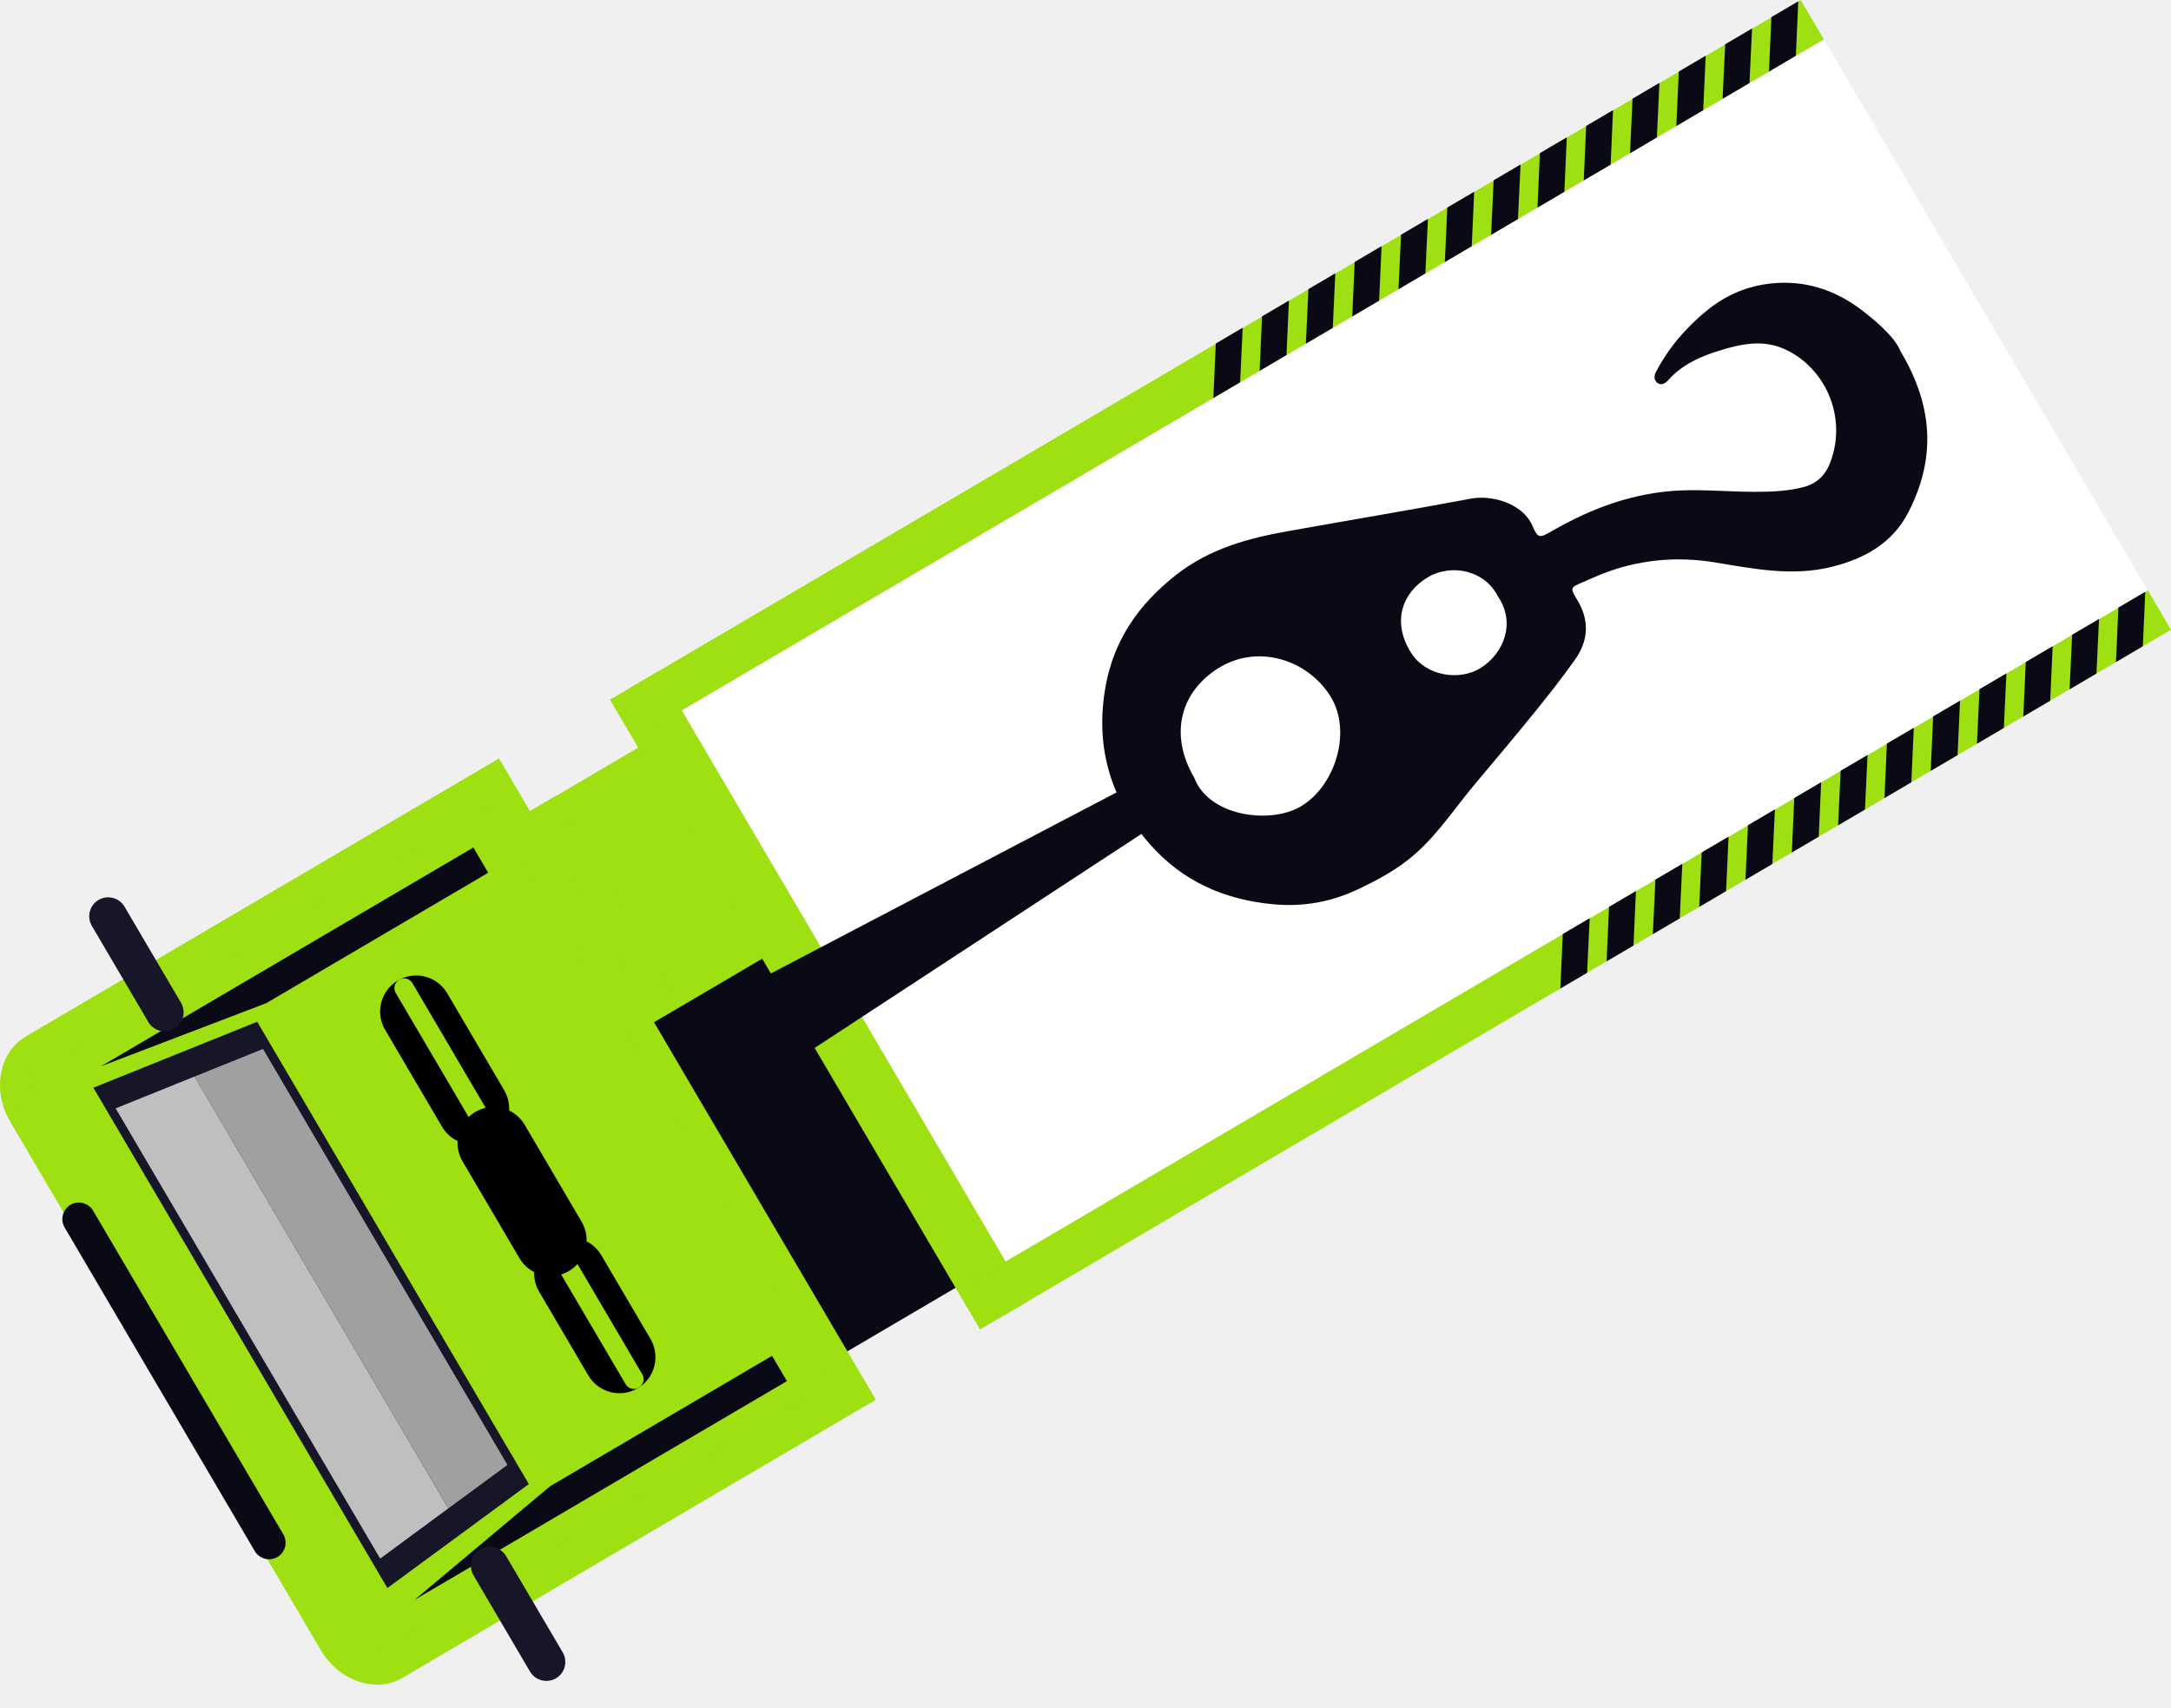
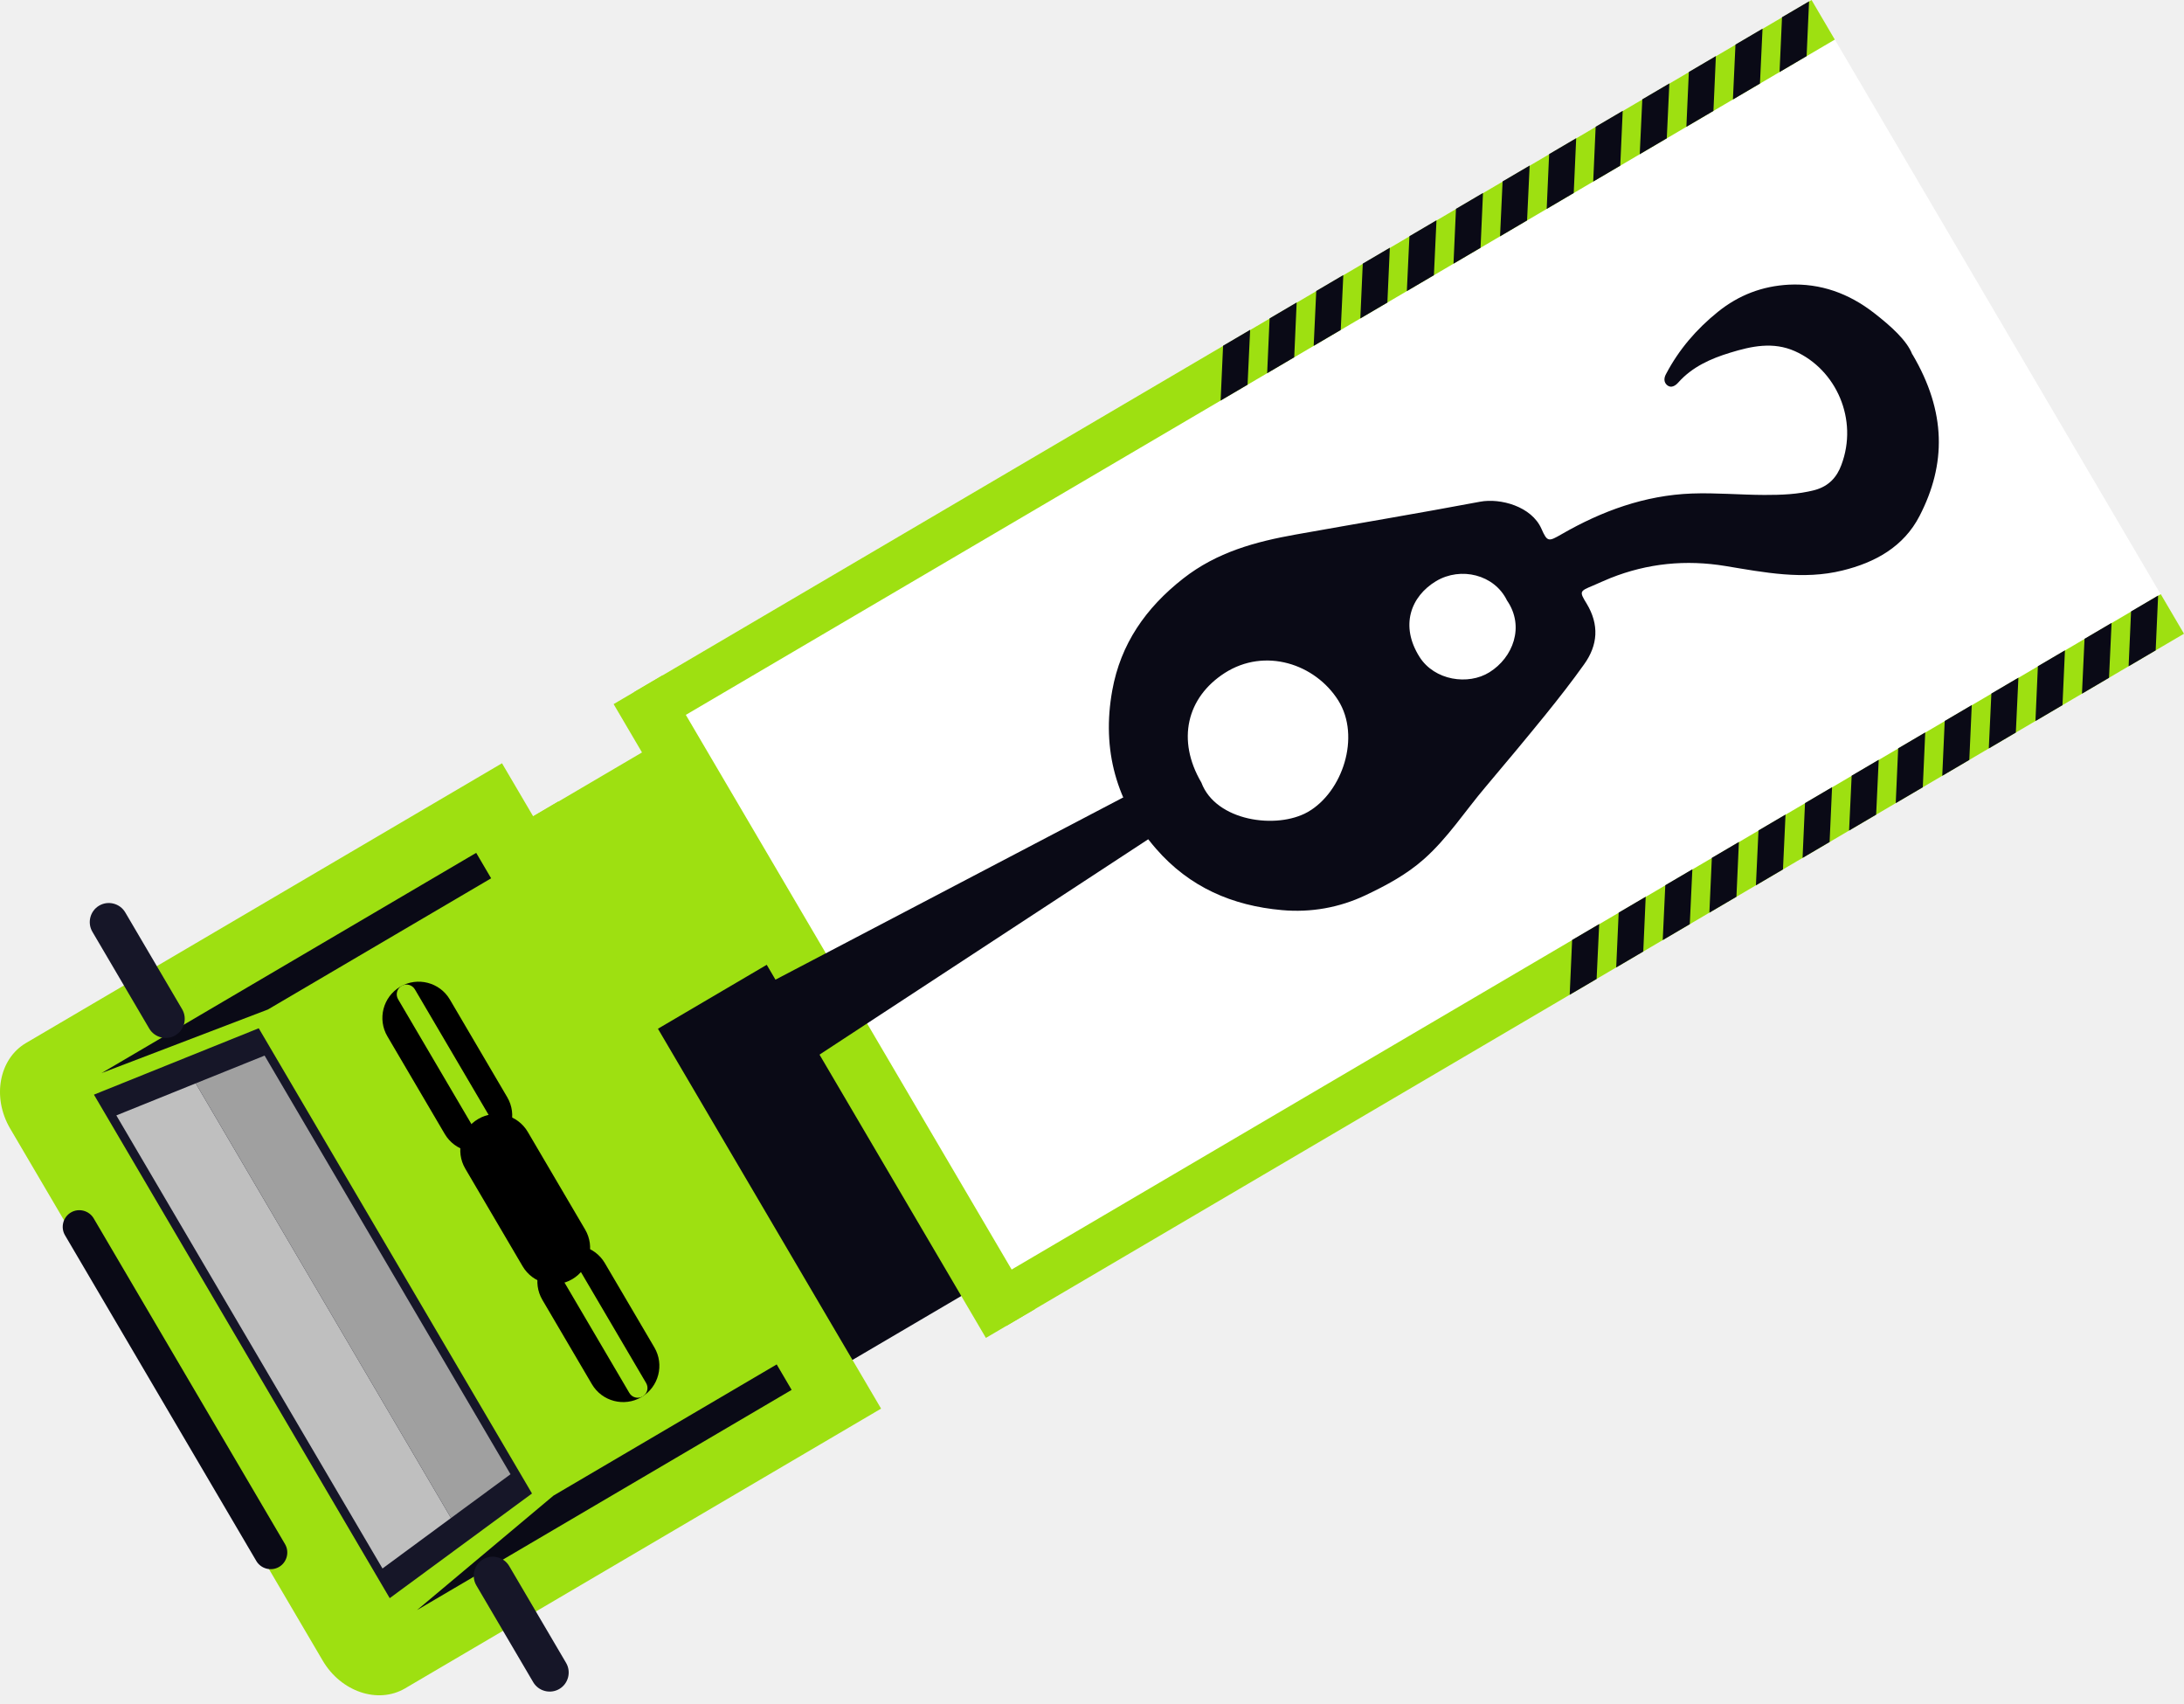
- <svg xmlns="http://www.w3.org/2000/svg" width="75" height="59" viewBox="0 0 75 59" fill="none">
-   <path d="M37.252 16.897L17.385 28.57L28.218 47.007L48.085 35.334L37.252 16.897Z" fill="#9EE011" />
-   <path d="M27.138 47.636L30.006 45.951L19.173 27.515L16.306 29.199L27.138 47.636Z" fill="#9EE011" />
-   <path d="M42.89 26.492L23.023 38.166L23.776 39.448L43.643 27.775L42.89 26.492Z" fill="#0A0A16" />
-   <path d="M44.223 28.761L24.356 40.434L25.555 42.474L45.421 30.801L44.223 28.761Z" fill="#0A0A16" />
-   <path d="M45.819 31.478L25.953 43.151L26.706 44.434L46.573 32.761L45.819 31.478Z" fill="#0A0A16" />
-   <path d="M46.486 32.612L26.619 44.286L28.35 47.231L48.217 35.558L46.486 32.612Z" fill="#0A0A16" />
-   <path d="M43.556 27.627L23.689 39.3L24.443 40.582L44.31 28.909L43.556 27.627Z" fill="#0A0A16" />
-   <path d="M41.536 24.188L21.669 35.861L22.422 37.143L42.289 25.47L41.536 24.188Z" fill="#0A0A16" />
-   <path d="M42.202 25.322L22.335 36.995L23.089 38.278L42.956 26.605L42.202 25.322Z" fill="#0A0A16" />
-   <path d="M45.111 30.272L25.244 41.945L25.997 43.227L45.864 31.554L45.111 30.272Z" fill="#0A0A16" />
-   <path d="M62.211 0L21.768 23.763L34.553 45.522L74.996 21.759L62.211 0Z" fill="white" />
-   <path d="M33.857 45.931L35.539 44.943L22.754 23.184L21.072 24.172L33.857 45.931Z" fill="#9EE011" />
-   <path d="M62.211 0L21.768 23.763L22.567 25.122L63.009 1.359L62.211 0Z" fill="#9EE011" />
-   <path d="M42.93 11.323L42.001 11.869L41.917 13.752L42.842 13.208L42.93 11.323Z" fill="#0A0A16" />
-   <path d="M44.528 10.384L43.599 10.93L43.515 12.813L44.444 12.267L44.528 10.384Z" fill="#0A0A16" />
-   <path d="M46.13 9.443L45.201 9.989L45.113 11.874L46.042 11.328L46.13 9.443Z" fill="#0A0A16" />
-   <path d="M47.728 8.504L46.799 9.05L46.715 10.933L47.644 10.387L47.728 8.504Z" fill="#0A0A16" />
-   <path d="M49.33 7.563L48.401 8.109L48.312 9.994L49.241 9.448L49.33 7.563Z" fill="#0A0A16" />
-   <path d="M50.928 6.624L49.999 7.17L49.914 9.053L50.843 8.507L50.928 6.624Z" fill="#0A0A16" />
-   <path d="M52.529 5.683L51.6 6.229L51.512 8.114L52.441 7.568L52.529 5.683Z" fill="#0A0A16" />
-   <path d="M54.127 4.744L53.198 5.29L53.114 7.173L54.043 6.627L54.127 4.744Z" fill="#0A0A16" />
-   <path d="M55.725 3.805L54.796 4.351L54.712 6.234L55.641 5.688L55.725 3.805Z" fill="#0A0A16" />
-   <path d="M57.327 2.864L56.398 3.41L56.31 5.295L57.239 4.749L57.327 2.864Z" fill="#0A0A16" />
-   <path d="M58.925 1.925L57.996 2.471L57.911 4.354L58.84 3.808L58.925 1.925Z" fill="#0A0A16" />
-   <path d="M60.527 0.984L59.598 1.53L59.509 3.415L60.438 2.869L60.527 0.984Z" fill="#0A0A16" />
-   <path d="M62.124 0.045L61.195 0.591L61.111 2.474L62.04 1.928L62.124 0.045Z" fill="#0A0A16" />
-   <path d="M74.202 20.398L33.759 44.161L34.557 45.52L75 21.757L74.202 20.398Z" fill="#9EE011" />
-   <path d="M13.91 57.964C12.981 58.51 11.711 58.081 11.082 57.011L0.348 38.743C-0.281 37.673 -0.033 36.352 0.892 35.808L17.239 26.203L30.257 48.359L13.91 57.964Z" fill="#9EE011" />
-   <path d="M54.917 31.724L53.988 32.27L53.904 34.152L54.829 33.609L54.917 31.724Z" fill="#0A0A16" />
-   <path d="M56.515 30.785L55.586 31.331L55.502 33.214L56.431 32.668L56.515 30.785Z" fill="#0A0A16" />
-   <path d="M58.117 29.844L57.188 30.39L57.099 32.275L58.029 31.729L58.117 29.844Z" fill="#0A0A16" />
-   <path d="M59.715 28.905L58.786 29.451L58.701 31.333L59.63 30.788L59.715 28.905Z" fill="#0A0A16" />
-   <path d="M61.316 27.964L60.387 28.509L60.299 30.395L61.228 29.849L61.316 27.964Z" fill="#0A0A16" />
-   <path d="M62.914 27.025L61.985 27.571L61.901 29.453L62.83 28.907L62.914 27.025Z" fill="#0A0A16" />
-   <path d="M64.516 26.084L63.587 26.63L63.499 28.515L64.428 27.969L64.516 26.084Z" fill="#0A0A16" />
-   <path d="M66.114 25.145L65.185 25.691L65.101 27.573L66.03 27.027L66.114 25.145Z" fill="#0A0A16" />
-   <path d="M67.712 24.206L66.783 24.752L66.698 26.634L67.627 26.089L67.712 24.206Z" fill="#0A0A16" />
-   <path d="M69.314 23.265L68.385 23.811L68.296 25.696L69.225 25.15L69.314 23.265Z" fill="#0A0A16" />
-   <path d="M70.912 22.326L69.983 22.872L69.898 24.755L70.827 24.209L70.912 22.326Z" fill="#0A0A16" />
-   <path d="M72.513 21.385L71.584 21.931L71.496 23.816L72.425 23.27L72.513 21.385Z" fill="#0A0A16" />
-   <path d="M74.111 20.446L73.182 20.992L73.098 22.874L74.027 22.328L74.111 20.446Z" fill="#0A0A16" />
-   <path d="M13.278 56.842C12.353 57.386 11.086 56.954 10.458 55.884L1.024 39.828C0.395 38.758 0.639 37.44 1.56 36.899L16.985 27.835L28.704 47.778L13.278 56.842Z" fill="#9EE011" />
-   <path d="M13.383 54.866L3.226 37.58L8.885 35.301L18.269 51.273L13.383 54.866Z" fill="#161628" />
-   <path d="M13.134 53.848L3.995 38.293L6.721 37.193L15.488 52.114L13.134 53.848Z" fill="#BFBFBF" />
-   <path d="M17.531 50.612L15.488 52.114L6.721 37.193L9.086 36.24L17.531 50.612Z" fill="#A0A0A0" />
-   <path d="M3.486 36.84L16.353 29.28L16.866 30.153L9.201 34.657L3.486 36.84Z" fill="#0A0A16" />
-   <path d="M14.319 55.276L27.186 47.716L26.672 46.842L19.007 51.346L14.319 55.276Z" fill="#0A0A16" />
-   <path d="M20.772 43.365C20.423 42.772 19.66 42.573 19.067 42.921C18.474 43.27 18.277 44.033 18.625 44.626L20.325 47.52C20.674 48.113 21.437 48.312 22.03 47.963C22.622 47.615 22.82 46.852 22.472 46.259L20.772 43.365Z" fill="black" />
-   <path d="M15.45 34.317C15.102 33.724 14.338 33.526 13.746 33.874C13.153 34.222 12.955 34.985 13.304 35.578L15.272 38.929C15.621 39.522 16.384 39.721 16.977 39.373C17.57 39.024 17.767 38.261 17.419 37.668L15.45 34.317Z" fill="black" />
-   <path d="M19.107 42.898C18.947 42.992 18.894 43.196 18.988 43.356L21.612 47.821C21.706 47.981 21.91 48.034 22.07 47.94C22.23 47.846 22.283 47.642 22.189 47.482L19.565 43.017C19.471 42.857 19.267 42.804 19.107 42.898Z" fill="#9EE011" />
-   <path d="M13.79 33.848C13.63 33.942 13.577 34.145 13.671 34.306L16.561 39.224C16.655 39.384 16.858 39.437 17.018 39.343C17.179 39.249 17.231 39.045 17.137 38.885L14.248 33.967C14.153 33.807 13.95 33.754 13.79 33.848Z" fill="#9EE011" />
-   <path d="M18.125 38.86C17.776 38.267 17.013 38.068 16.42 38.416C15.828 38.765 15.63 39.528 15.978 40.121L17.947 43.472C18.296 44.065 19.059 44.264 19.651 43.915C20.244 43.567 20.442 42.804 20.093 42.211L18.125 38.86Z" fill="black" />
-   <path d="M3.405 31.091C3.093 31.275 2.991 31.679 3.173 31.988L5.125 35.311C5.308 35.623 5.713 35.725 6.021 35.544C6.334 35.36 6.435 34.956 6.254 34.647L4.302 31.325C4.118 31.012 3.714 30.91 3.405 31.091Z" fill="#161628" />
-   <path d="M16.59 53.532C16.278 53.715 16.177 54.12 16.358 54.428L18.31 57.751C18.494 58.064 18.898 58.166 19.207 57.984C19.519 57.801 19.621 57.396 19.439 57.087L17.487 53.765C17.303 53.452 16.899 53.35 16.59 53.532Z" fill="#161628" />
-   <path d="M2.435 41.625C2.167 41.783 2.072 42.135 2.232 42.407L8.802 53.59C8.96 53.858 9.312 53.953 9.585 53.793C9.853 53.635 9.948 53.283 9.788 53.011L3.217 41.828C3.059 41.56 2.707 41.465 2.435 41.625Z" fill="#0A0A16" />
-   <path d="M24.394 34.804C24.117 34.967 24.084 35.434 24.322 35.838L25.092 37.149C25.33 37.554 25.754 37.752 26.03 37.59L40.746 27.951L39.976 26.641L24.394 34.804Z" fill="#0A0A16" />
-   <path d="M65.675 12.166C66.842 14.144 66.835 15.938 65.921 17.71C65.378 18.767 64.395 19.313 63.268 19.587C61.923 19.919 60.587 19.653 59.262 19.433C57.895 19.207 56.582 19.337 55.302 19.846C55.102 19.926 54.908 20.018 54.71 20.103C54.242 20.297 54.23 20.304 54.487 20.724C54.922 21.445 54.876 22.145 54.398 22.809C53.976 23.402 53.53 23.971 53.075 24.535C52.396 25.371 51.707 26.196 51.011 27.02C50.308 27.849 49.715 28.774 48.892 29.5C48.297 30.028 47.595 30.402 46.891 30.735C45.993 31.16 45.018 31.334 44.023 31.245C42.318 31.093 40.846 30.459 39.696 29.134C38.327 27.556 37.828 25.735 38.196 23.702C38.483 22.11 39.34 20.873 40.631 19.861C41.79 18.954 43.111 18.598 44.495 18.351C46.606 17.973 48.721 17.621 50.826 17.225C51.525 17.094 52.594 17.383 52.934 18.154C53.136 18.617 53.183 18.595 53.63 18.338C55.014 17.541 56.487 17.004 58.095 16.943C58.928 16.912 59.76 16.99 60.591 16.992C61.168 16.993 61.739 16.975 62.314 16.826C62.807 16.693 63.083 16.374 63.234 15.962C63.822 14.404 63.057 12.691 61.64 12.057C60.889 11.722 60.144 11.885 59.413 12.109C58.746 12.312 58.11 12.595 57.63 13.135C57.543 13.235 57.39 13.341 57.251 13.223C57.134 13.125 57.134 12.979 57.216 12.834C57.657 11.998 58.255 11.302 58.993 10.706C59.718 10.124 60.522 9.824 61.424 9.774C62.518 9.719 63.492 10.074 64.353 10.743C64.938 11.197 65.486 11.69 65.668 12.165L65.675 12.166ZM41.255 26.865C41.752 28.196 43.843 28.482 44.91 27.877C46.105 27.197 46.735 25.29 45.957 24.048C45.164 22.789 43.438 22.218 42.054 23.107C40.753 23.947 40.401 25.41 41.255 26.865ZM51.752 20.616C51.319 19.723 50.165 19.446 49.319 19.949C48.442 20.475 48.072 21.485 48.748 22.554C49.261 23.363 50.418 23.535 51.147 23.08C51.956 22.578 52.369 21.51 51.75 20.612L51.752 20.616Z" fill="#0A0A16" />
+ <svg xmlns="http://www.w3.org/2000/svg" width="100" height="78" viewBox="0 0 100 78" fill="none">
+   <path d="M49.669 22.53L23.18 38.094L37.624 62.676L64.113 47.112L49.669 22.53Z" fill="#9EE011" />
+   <path d="M36.184 63.515L40.008 61.268L25.564 36.686L21.741 38.932L36.184 63.515Z" fill="#9EE011" />
+   <path d="M57.186 35.323L30.697 50.887L31.702 52.597L58.191 37.033L57.186 35.323Z" fill="#0A0A16" />
+   <path d="M58.964 38.348L32.474 53.912L34.073 56.632L60.562 41.068L58.964 38.348Z" fill="#0A0A16" />
+   <path d="M61.093 41.971L34.603 57.535L35.608 59.245L62.097 43.681L61.093 41.971Z" fill="#0A0A16" />
+   <path d="M61.981 43.483L35.492 59.047L37.8 62.975L64.289 47.411L61.981 43.483Z" fill="#0A0A16" />
+   <path d="M58.075 36.835L31.586 52.4L32.591 54.11L59.08 38.545L58.075 36.835Z" fill="#0A0A16" />
+   <path d="M55.381 32.25L28.892 47.815L29.897 49.525L56.386 33.96L55.381 32.25Z" fill="#0A0A16" />
+   <path d="M56.27 33.763L29.78 49.327L30.785 51.037L57.274 35.473L56.27 33.763Z" fill="#0A0A16" />
+   <path d="M60.147 40.362L33.658 55.927L34.663 57.637L61.152 42.072L60.147 40.362Z" fill="#0A0A16" />
+   <path d="M82.948 0L29.025 31.684L46.071 60.696L99.995 29.012L82.948 0Z" fill="white" />
+   <path d="M45.142 61.242L47.385 59.924L30.338 30.912L28.096 32.23L45.142 61.242Z" fill="#9EE011" />
+   <path d="M82.948 0L29.025 31.684L30.089 33.495L84.012 1.812L82.948 0Z" fill="#9EE011" />
+   <path d="M57.241 15.098L56.002 15.826L55.889 18.336L57.123 17.611L57.241 15.098Z" fill="#0A0A16" />
+   <path d="M59.371 13.846L58.132 14.574L58.02 17.084L59.259 16.356L59.371 13.846Z" fill="#0A0A16" />
+   <path d="M61.507 12.591L60.268 13.319L60.15 15.832L61.389 15.104L61.507 12.591Z" fill="#0A0A16" />
+   <path d="M63.637 11.339L62.398 12.067L62.286 14.577L63.525 13.85L63.637 11.339Z" fill="#0A0A16" />
+   <path d="M65.773 10.084L64.534 10.812L64.416 13.326L65.655 12.598L65.773 10.084Z" fill="#0A0A16" />
+   <path d="M67.903 8.832L66.665 9.56L66.552 12.071L67.791 11.343L67.903 8.832Z" fill="#0A0A16" />
+   <path d="M70.039 7.578L68.8 8.305L68.683 10.819L69.921 10.091L70.039 7.578Z" fill="#0A0A16" />
+   <path d="M72.17 6.326L70.931 7.054L70.819 9.564L72.057 8.836L72.17 6.326Z" fill="#0A0A16" />
+   <path d="M74.3 5.074L73.061 5.802L72.949 8.312L74.188 7.584L74.3 5.074Z" fill="#0A0A16" />
+   <path d="M76.436 3.819L75.197 4.547L75.079 7.06L76.318 6.332L76.436 3.819Z" fill="#0A0A16" />
+   <path d="M78.566 2.567L77.328 3.295L77.215 5.805L78.454 5.078L78.566 2.567Z" fill="#0A0A16" />
+   <path d="M80.702 1.312L79.463 2.04L79.346 4.554L80.584 3.826L80.702 1.312Z" fill="#0A0A16" />
+   <path d="M82.833 0.061L81.594 0.788L81.481 3.299L82.72 2.571L82.833 0.061Z" fill="#0A0A16" />
+   <path d="M98.936 27.197L45.012 58.881L46.077 60.693L100 29.009L98.936 27.197Z" fill="#9EE011" />
+   <path d="M18.547 77.285C17.308 78.013 15.614 77.441 14.776 76.014L0.464 51.657C-0.374 50.23 -0.044 48.469 1.189 47.744L22.985 34.938L40.343 64.479L18.547 77.285Z" fill="#9EE011" />
+   <path d="M73.223 42.298L71.984 43.026L71.872 45.536L73.105 44.812L73.223 42.298Z" fill="#0A0A16" />
+   <path d="M75.353 41.047L74.115 41.774L74.002 44.285L75.241 43.557L75.353 41.047Z" fill="#0A0A16" />
+   <path d="M77.489 39.792L76.25 40.519L76.132 43.033L77.371 42.305L77.489 39.792Z" fill="#0A0A16" />
+   <path d="M79.62 38.54L78.381 39.268L78.268 41.778L79.507 41.05L79.62 38.54Z" fill="#0A0A16" />
+   <path d="M81.755 37.285L80.517 38.013L80.399 40.526L81.638 39.798L81.755 37.285Z" fill="#0A0A16" />
+   <path d="M83.886 36.033L82.647 36.761L82.535 39.271L83.773 38.543L83.886 36.033Z" fill="#0A0A16" />
+   <path d="M86.022 34.778L84.783 35.506L84.665 38.019L85.904 37.291L86.022 34.778Z" fill="#0A0A16" />
+   <path d="M88.152 33.526L86.913 34.254L86.801 36.764L88.04 36.037L88.152 33.526Z" fill="#0A0A16" />
+   <path d="M90.282 32.275L89.044 33.002L88.931 35.513L90.17 34.785L90.282 32.275Z" fill="#0A0A16" />
+   <path d="M92.418 31.02L91.18 31.747L91.062 34.261L92.3 33.533L92.418 31.02Z" fill="#0A0A16" />
+   <path d="M94.549 29.768L93.31 30.496L93.198 33.006L94.436 32.278L94.549 29.768Z" fill="#0A0A16" />
+   <path d="M96.684 28.513L95.446 29.241L95.328 31.754L96.567 31.026L96.684 28.513Z" fill="#0A0A16" />
+   <path d="M98.815 27.261L97.576 27.989L97.464 30.499L98.703 29.771L98.815 27.261Z" fill="#0A0A16" />
+   <path d="M17.704 75.79C16.47 76.514 14.782 75.939 13.944 74.512L1.365 53.105C0.527 51.678 0.851 49.92 2.079 49.198L22.647 37.113L38.271 63.705L17.704 75.79Z" fill="#9EE011" />
+   <path d="M17.844 73.155L4.301 50.107L11.847 47.068L24.359 68.364L17.844 73.155Z" fill="#161628" />
+   <path d="M17.513 71.797L5.327 51.057L8.961 49.59L20.651 69.486L17.513 71.797Z" fill="#BFBFBF" />
+   <path d="M23.375 67.483L20.651 69.486L8.961 49.59L12.115 48.319L23.375 67.483Z" fill="#A0A0A0" />
+   <path d="M4.648 49.12L21.804 39.039L22.488 40.204L12.268 46.209L4.648 49.12Z" fill="#0A0A16" />
+   <path d="M19.092 73.702L36.247 63.621L35.563 62.456L25.343 68.461L19.092 73.702Z" fill="#0A0A16" />
+   <path d="M27.695 57.82C27.231 57.029 26.213 56.764 25.423 57.228C24.633 57.693 24.369 58.711 24.834 59.501L27.101 63.36C27.565 64.151 28.583 64.415 29.373 63.951C30.163 63.487 30.427 62.469 29.962 61.678L27.695 57.82Z" fill="black" />
+   <path d="M20.6 45.756C20.136 44.965 19.118 44.701 18.328 45.165C17.537 45.629 17.273 46.647 17.738 47.438L20.363 51.906C20.828 52.697 21.845 52.961 22.636 52.497C23.426 52.032 23.69 51.015 23.225 50.224L20.6 45.756Z" fill="black" />
+   <path d="M25.476 57.197C25.263 57.323 25.192 57.594 25.318 57.808L28.816 63.761C28.942 63.975 29.213 64.045 29.427 63.92C29.64 63.794 29.71 63.523 29.585 63.309L26.087 57.356C25.961 57.142 25.69 57.072 25.476 57.197Z" fill="#9EE011" />
+   <path d="M18.387 45.13C18.173 45.256 18.102 45.527 18.228 45.741L22.081 52.298C22.206 52.512 22.478 52.583 22.691 52.457C22.905 52.331 22.975 52.06 22.85 51.846L18.997 45.289C18.871 45.076 18.6 45.005 18.387 45.13Z" fill="#9EE011" />
+   <path d="M24.166 51.813C23.701 51.022 22.684 50.758 21.894 51.222C21.103 51.686 20.84 52.704 21.304 53.495L23.929 57.962C24.394 58.753 25.411 59.018 26.202 58.554C26.992 58.089 27.256 57.072 26.791 56.281L24.166 51.813Z" fill="black" />
+   <path d="M4.54 41.455C4.124 41.7 3.988 42.239 4.23 42.651L6.833 47.081C7.078 47.498 7.618 47.633 8.029 47.392C8.445 47.147 8.581 46.608 8.339 46.196L5.736 41.766C5.491 41.349 4.951 41.213 4.54 41.455Z" fill="#161628" />
+   <path d="M22.121 71.376C21.704 71.62 21.569 72.16 21.811 72.571L24.414 77.001C24.659 77.418 25.198 77.554 25.609 77.313C26.026 77.068 26.161 76.528 25.919 76.117L23.316 71.687C23.071 71.27 22.532 71.134 22.121 71.376Z" fill="#161628" />
+   <path d="M3.247 55.5C2.889 55.71 2.763 56.18 2.976 56.543L11.736 71.453C11.947 71.811 12.416 71.937 12.78 71.724C13.137 71.514 13.264 71.044 13.05 70.681L4.29 55.771C4.079 55.413 3.61 55.287 3.247 55.5Z" fill="#0A0A16" />
+   <path d="M32.525 46.406C32.156 46.623 32.113 47.245 32.43 47.785L33.456 49.532C33.774 50.072 34.339 50.337 34.707 50.12L54.328 37.268L53.302 35.521L32.525 46.406Z" fill="#0A0A16" />
+   <path d="M87.566 16.222C89.123 18.859 89.113 21.251 87.894 23.613C87.171 25.023 85.86 25.75 84.358 26.115C82.564 26.558 80.782 26.203 79.016 25.911C77.194 25.609 75.442 25.783 73.737 26.461C73.469 26.568 73.211 26.691 72.946 26.803C72.323 27.062 72.306 27.072 72.65 27.632C73.229 28.593 73.168 29.527 72.531 30.412C71.968 31.203 71.373 31.962 70.766 32.714C69.862 33.828 68.943 34.928 68.015 36.027C67.077 37.132 66.286 38.366 65.189 39.334C64.395 40.037 63.46 40.536 62.522 40.98C61.325 41.547 60.024 41.779 58.697 41.66C56.424 41.458 54.462 40.612 52.928 38.846C51.102 36.741 50.438 34.314 50.928 31.603C51.311 29.48 52.454 27.831 54.175 26.482C55.72 25.272 57.481 24.798 59.327 24.468C62.142 23.965 64.961 23.494 67.768 22.966C68.7 22.792 70.126 23.177 70.579 24.205C70.849 24.823 70.91 24.793 71.506 24.451C73.353 23.387 75.317 22.672 77.46 22.591C78.571 22.55 79.68 22.653 80.788 22.656C81.557 22.657 82.319 22.633 83.086 22.434C83.743 22.257 84.111 21.832 84.312 21.282C85.096 19.205 84.077 16.921 82.187 16.076C81.185 15.629 80.192 15.846 79.218 16.145C78.329 16.416 77.48 16.793 76.84 17.514C76.724 17.646 76.52 17.788 76.334 17.631C76.178 17.5 76.179 17.305 76.288 17.112C76.876 15.997 77.673 15.069 78.658 14.275C79.624 13.498 80.696 13.098 81.899 13.031C83.357 12.958 84.656 13.432 85.805 14.324C86.584 14.93 87.315 15.586 87.558 16.22L87.566 16.222ZM55.007 35.82C55.669 37.595 58.458 37.976 59.88 37.169C61.473 36.262 62.314 33.719 61.277 32.064C60.218 30.386 57.918 29.624 56.072 30.809C54.337 31.929 53.868 33.88 55.007 35.82ZM69.003 27.488C68.425 26.297 66.887 25.928 65.758 26.599C64.59 27.3 64.095 28.647 64.998 30.072C65.682 31.151 67.224 31.38 68.197 30.773C69.275 30.103 69.826 28.68 69 27.483L69.003 27.488Z" fill="#0A0A16" />
</svg>
